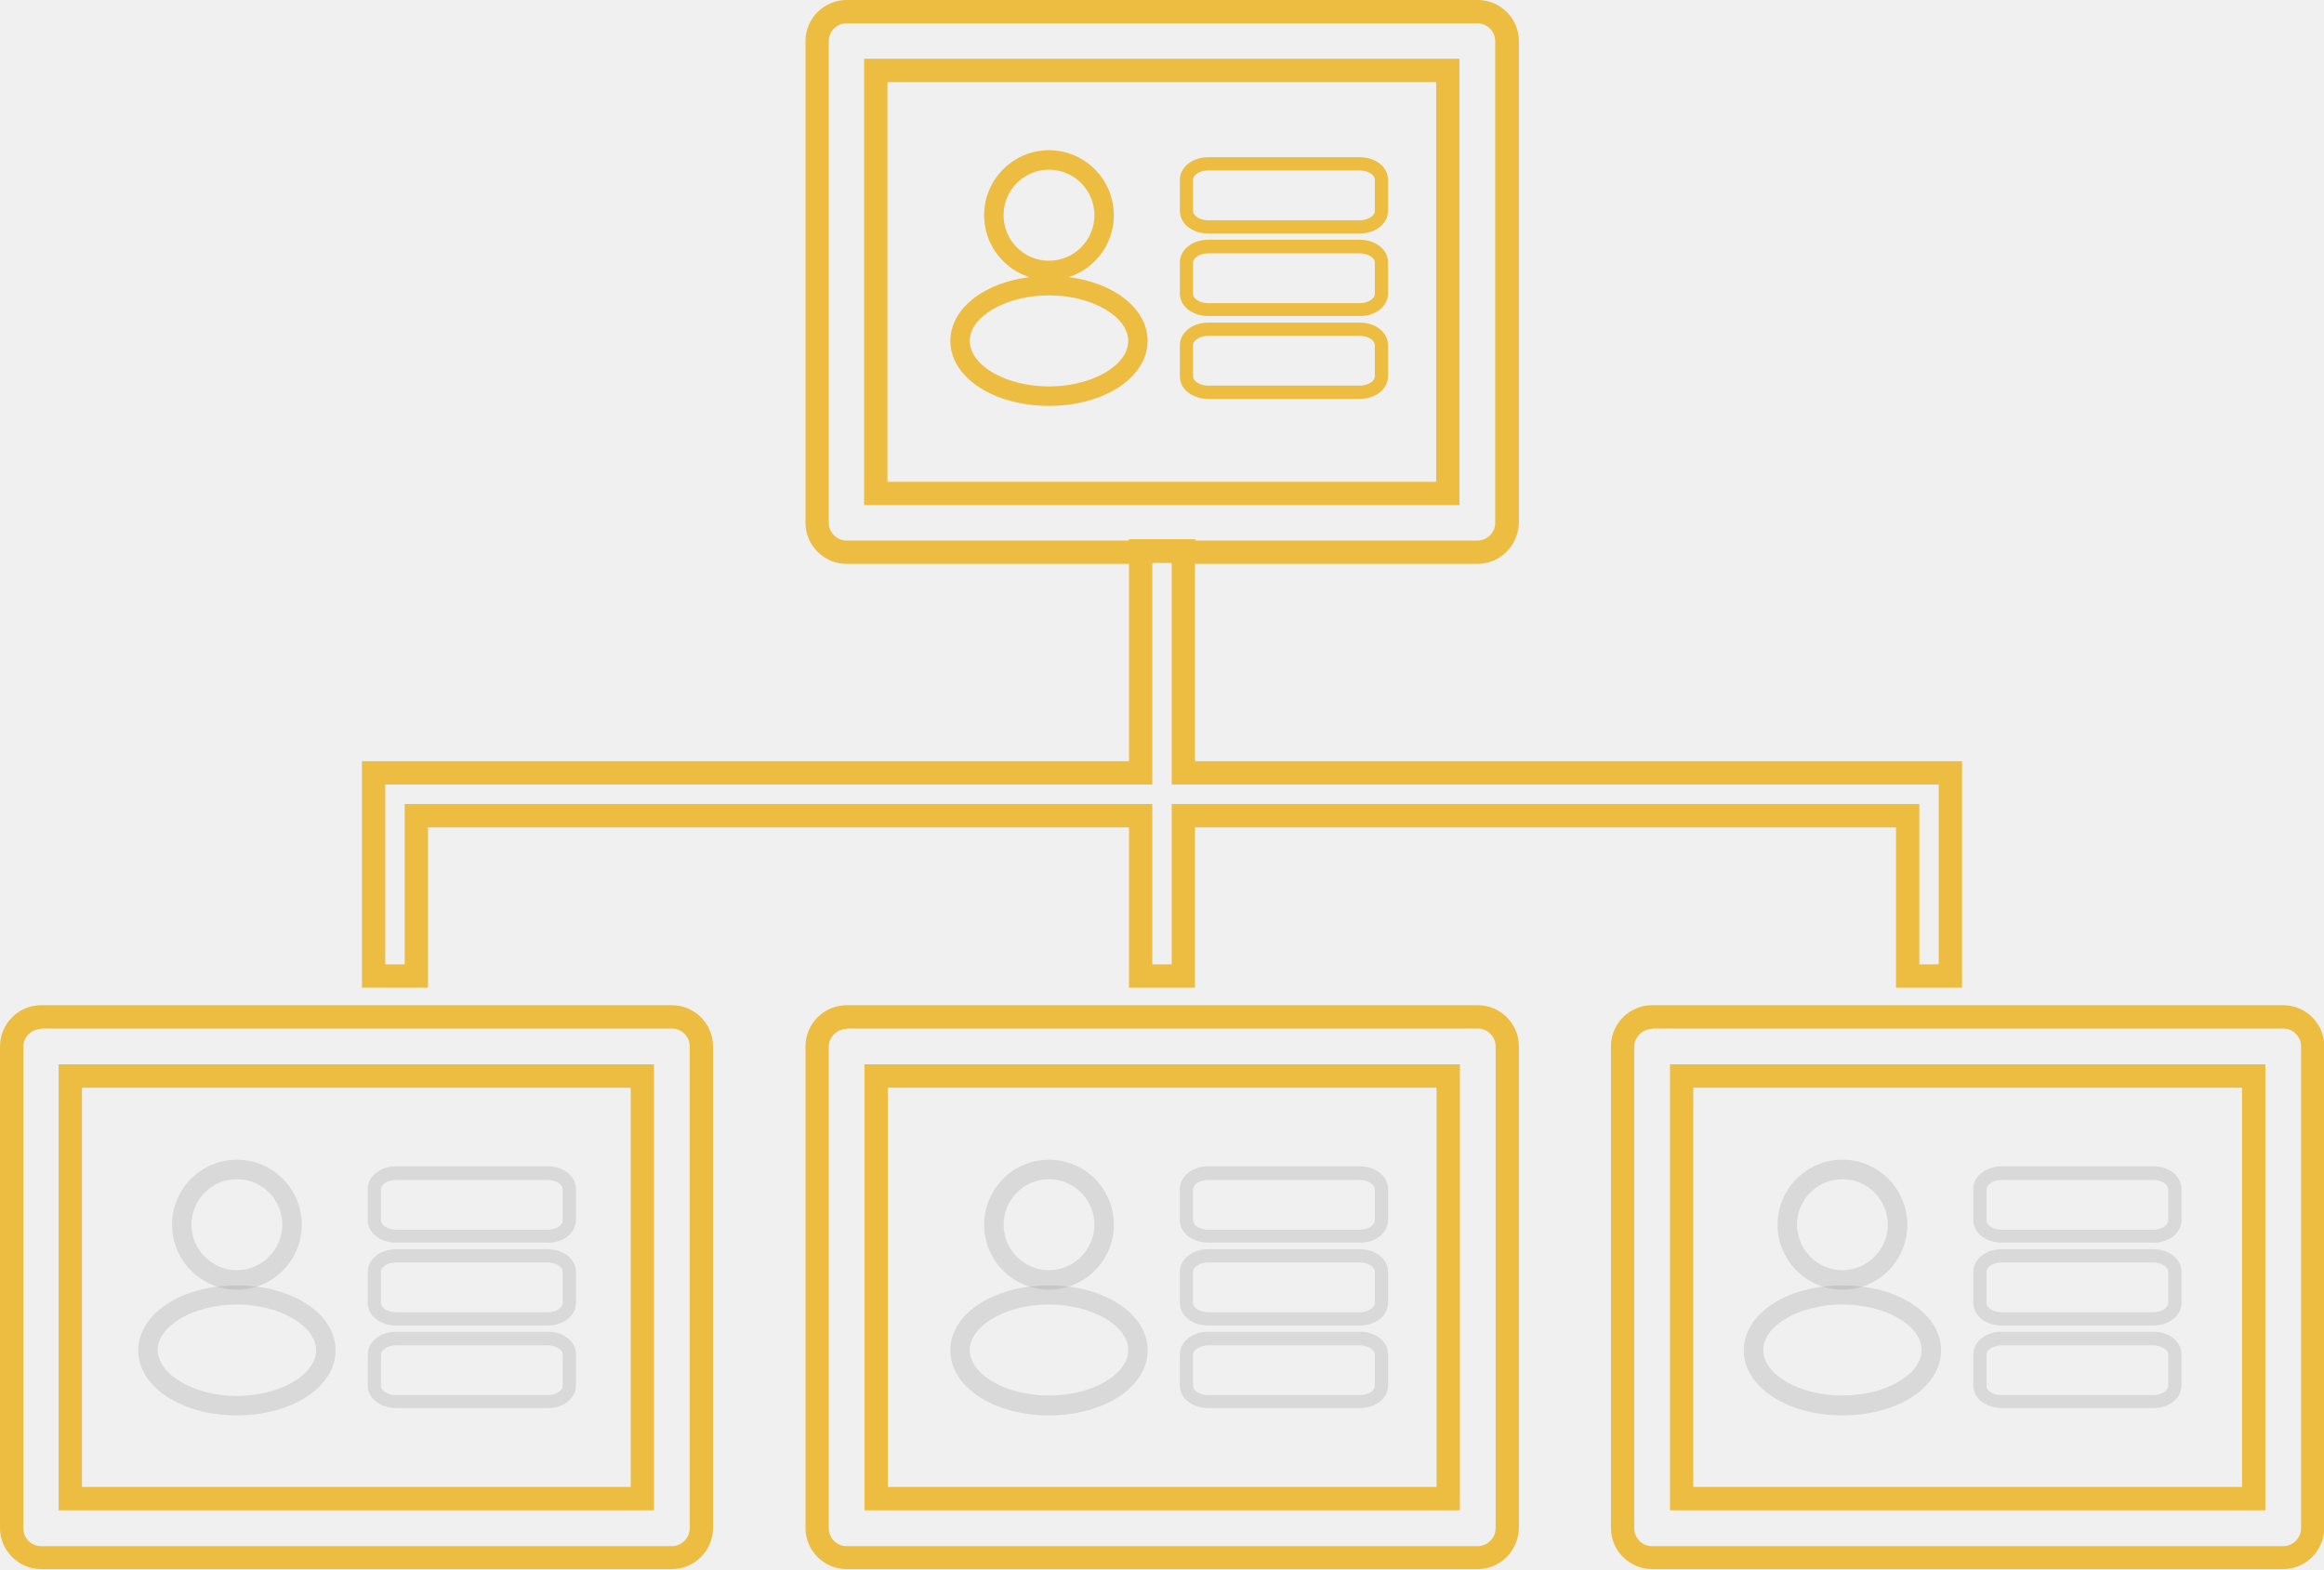
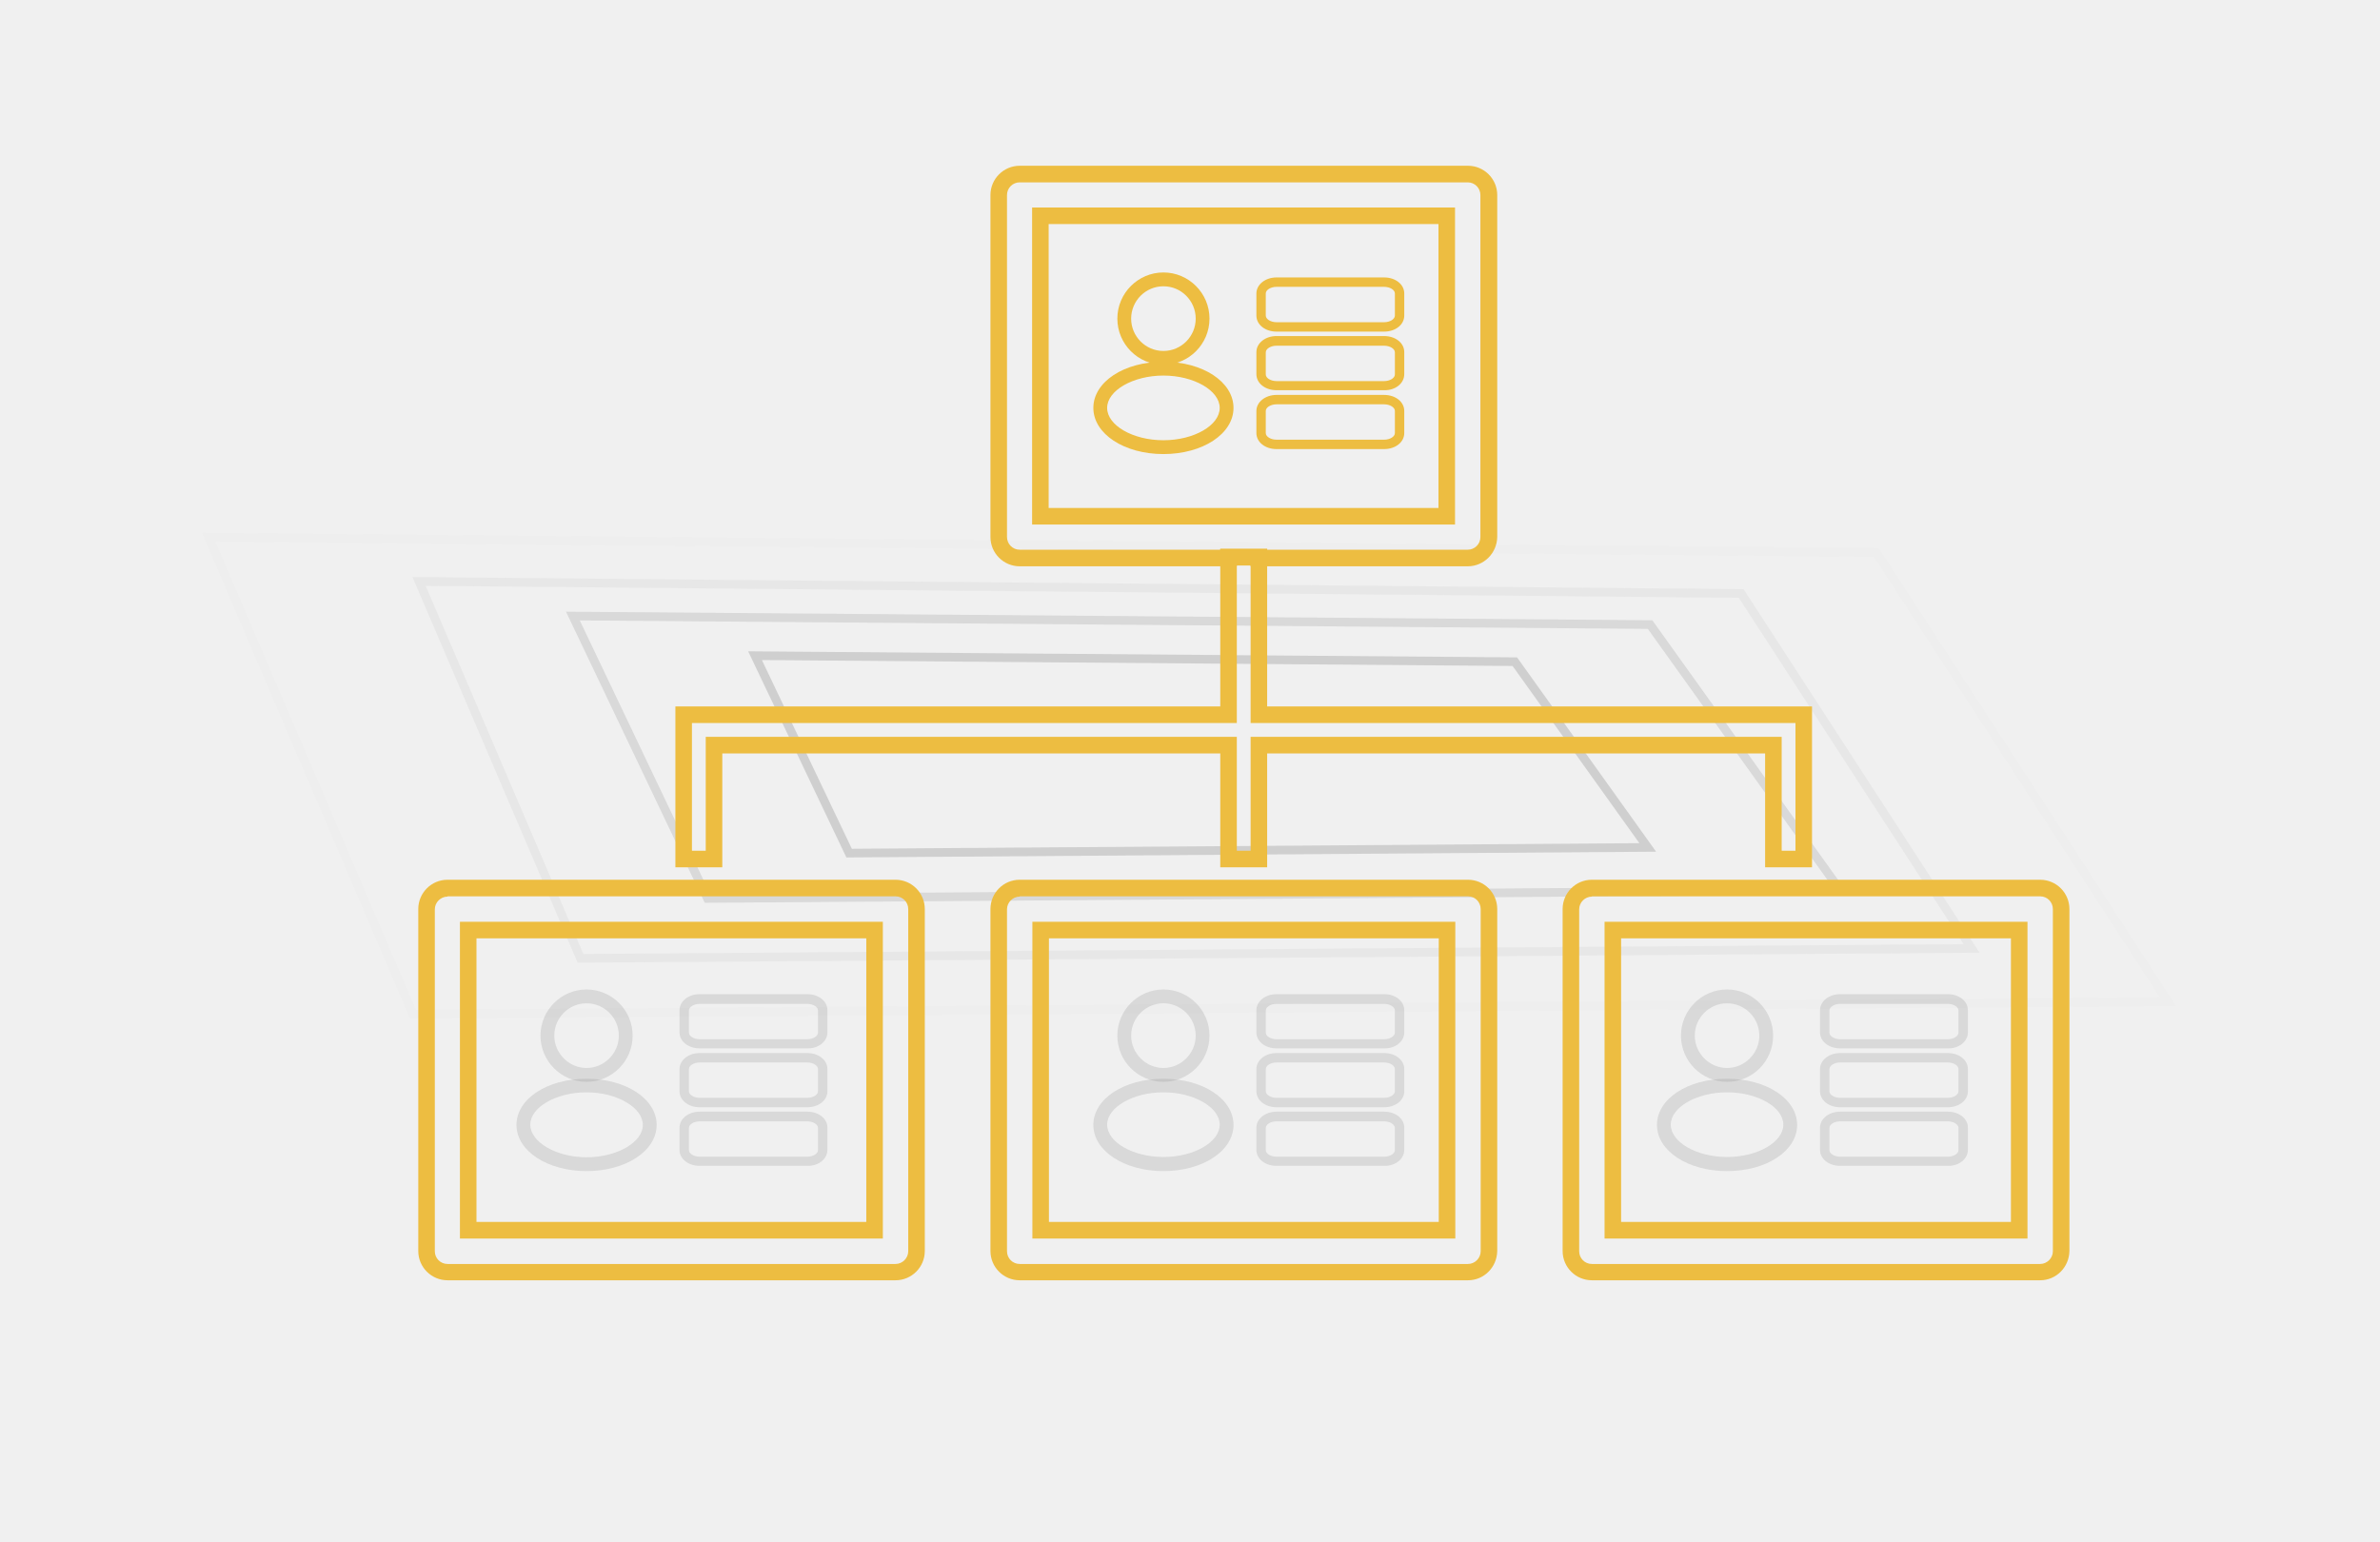
- <svg xmlns="http://www.w3.org/2000/svg" width="468" height="316" viewBox="0 0 468 316" fill="none">
+ <svg xmlns="http://www.w3.org/2000/svg" width="551" height="357" viewBox="0 0 551 357" fill="none">
+   <g opacity="0.25">
+     <path opacity="0.5" d="M132.631 142.646L382.017 144.619L426.053 206.168L163.791 208.038L132.631 142.646Z" stroke="#333333" stroke-width="2" />
+     <path opacity="0.7" d="M174.798 151.82L350.701 153.212L381.472 196.22L196.583 197.538L174.798 151.82Z" stroke="#333333" stroke-width="2" />
+     <path opacity="0.2" d="M97.021 134.63L403.107 137.424L456.453 219.605L134.391 221.901L97.021 134.63Z" stroke="#333333" stroke-width="2" />
+     <path opacity="0.05" d="M48.323 124.408L434.395 127.931L501.909 231.938L95.61 234.835L48.323 124.408Z" stroke="#333333" stroke-width="2" />
+   </g>
  <g clip-path="url(#clip0)">
-     <path d="M297.506 113.562H235.956V113.327H232.045V113.562H170.495C165.959 113.562 162.205 109.879 162.205 105.255V8.308C162.205 3.684 165.959 0 170.495 0H297.584C302.12 0 305.874 3.684 305.874 8.308V105.255C305.796 109.801 302.12 113.562 297.506 113.562ZM240.648 108.86H297.506C299.461 108.86 301.103 107.293 301.103 105.255V8.308C301.103 6.348 299.539 4.702 297.506 4.702H170.495C168.54 4.702 166.898 6.27 166.898 8.308V105.255C166.898 107.214 168.462 108.86 170.495 108.86H227.353V108.625H240.648V108.86ZM293.987 101.728H174.015V11.834H293.908V101.728H293.987ZM178.707 97.026H289.216V16.537H178.707V97.026Z" fill="#EDBD41" />
-     <path d="M135.301 316H8.29C3.754 316 0 312.316 0 307.692V210.745C0 206.199 3.676 202.438 8.29 202.438H135.301C139.837 202.438 143.591 206.121 143.591 210.745V307.692C143.591 312.316 139.837 316 135.301 316ZM8.29 207.218C6.335 207.218 4.693 208.864 4.693 210.823V307.771C4.693 309.73 6.257 311.376 8.29 311.376H135.301C137.256 311.376 138.898 309.73 138.898 307.771V210.745C138.898 208.786 137.334 207.14 135.301 207.14H8.29V207.218ZM131.781 304.166H11.809V214.35H131.703V304.166H131.781ZM16.502 299.463H127.011V219.053H16.502V299.463Z" fill="#EDBD41" />
-     <path d="M297.584 316H170.495C165.959 316 162.205 312.316 162.205 307.692V210.745C162.205 206.199 165.881 202.438 170.495 202.438H297.584C302.12 202.438 305.874 206.121 305.874 210.745V307.692C305.796 312.316 302.12 316 297.584 316ZM170.495 207.218C168.54 207.218 166.898 208.864 166.898 210.823V307.771C166.898 309.73 168.462 311.376 170.495 311.376H297.584C299.539 311.376 301.182 309.73 301.182 307.771V210.745C301.182 208.786 299.618 207.14 297.584 207.14H170.495V207.218ZM293.987 304.166H174.093V214.35H293.987V304.166ZM178.785 299.463H289.294V219.053H178.785V299.463Z" fill="#EDBD41" />
-     <path d="M459.787 316H332.698C328.162 316 324.408 312.316 324.408 307.692V210.745C324.408 206.199 328.084 202.438 332.698 202.438H459.787C464.323 202.438 468.077 206.121 468.077 210.745V307.692C467.999 312.316 464.323 316 459.787 316ZM332.698 207.218C330.743 207.218 329.101 208.864 329.101 210.823V307.771C329.101 309.73 330.665 311.376 332.698 311.376H459.787C461.742 311.376 463.385 309.73 463.385 307.771V210.745C463.385 208.786 461.821 207.14 459.787 207.14H332.698V207.218ZM456.19 304.166H336.296V214.35H456.19V304.166ZM340.988 299.463H451.497V219.053H340.988V299.463Z" fill="#EDBD41" />
-     <path d="M395.11 198.911H381.814V166.621H240.648V198.911H227.353V166.621H86.186V198.911H72.891V153.298H227.353V108.625H240.648V153.298H395.11V198.911ZM386.507 194.208H390.417V158H235.955V113.327H232.045V158H77.583V194.208H81.494V161.919H232.045V194.208H235.955V161.919H386.507V194.208Z" fill="#EDBD41" />
-     <path d="M211.242 56.428C204.047 56.428 198.182 50.551 198.182 43.34C198.182 36.13 204.047 30.252 211.242 30.252C218.438 30.252 224.303 36.13 224.303 43.34C224.303 50.551 218.438 56.428 211.242 56.428ZM211.242 34.171C206.159 34.171 202.092 38.324 202.092 43.34C202.092 48.356 206.159 52.51 211.242 52.51C216.326 52.51 220.393 48.356 220.393 43.34C220.393 38.324 216.326 34.171 211.242 34.171Z" fill="#EDBD41" />
-     <path d="M211.242 81.743C200.136 81.743 191.377 76.022 191.377 68.655C191.377 61.288 200.058 55.566 211.242 55.566C222.426 55.566 231.107 61.288 231.107 68.655C231.107 76.022 222.348 81.743 211.242 81.743ZM211.242 59.485C202.639 59.485 195.287 63.717 195.287 68.655C195.287 73.592 202.561 77.824 211.242 77.824C219.923 77.824 227.196 73.592 227.196 68.655C227.196 63.717 219.845 59.485 211.242 59.485Z" fill="#EDBD41" />
-     <path d="M279.517 42.478V36.208C279.517 33.622 277.015 31.663 273.808 31.663H243.307C240.1 31.663 237.598 33.7 237.598 36.208V42.478C237.598 45.064 240.1 47.024 243.307 47.024H273.808C277.015 47.024 279.517 45.064 279.517 42.478ZM243.307 44.359C241.665 44.359 240.257 43.497 240.257 42.478V36.208C240.257 35.189 241.665 34.327 243.307 34.327H273.808C275.451 34.327 276.858 35.189 276.858 36.208V42.478C276.858 43.497 275.451 44.359 273.808 44.359H243.307Z" fill="#EDBD41" />
-     <path d="M279.517 59.093V52.824C279.517 50.237 277.015 48.278 273.808 48.278H243.307C240.1 48.278 237.598 50.316 237.598 52.824V59.093C237.598 61.68 240.1 63.639 243.307 63.639H273.808C277.015 63.717 279.517 61.68 279.517 59.093ZM243.307 61.053C241.665 61.053 240.257 60.191 240.257 59.172V52.902C240.257 51.883 241.665 51.021 243.307 51.021H273.808C275.451 51.021 276.858 51.883 276.858 52.902V59.172C276.858 60.191 275.451 61.053 273.808 61.053H243.307Z" fill="#EDBD41" />
-     <path d="M279.517 75.787V69.517C279.517 66.93 277.015 64.971 273.808 64.971H243.307C240.1 64.971 237.598 67.009 237.598 69.517V75.787C237.598 78.373 240.1 80.332 243.307 80.332H273.808C277.015 80.332 279.517 78.373 279.517 75.787ZM243.307 77.668C241.665 77.668 240.257 76.805 240.257 75.787V69.517C240.257 68.498 241.665 67.636 243.307 67.636H273.808C275.451 67.636 276.858 68.498 276.858 69.517V75.787C276.858 76.805 275.451 77.668 273.808 77.668H243.307Z" fill="#EDBD41" />
+     <path d="M339.795 131.124H289.53V130.932H286.336V131.124H236.071C232.367 131.124 229.301 128.116 229.301 124.34V45.167C229.301 41.391 232.367 38.382 236.071 38.382H339.859C343.564 38.382 346.629 41.391 346.629 45.167V124.34C346.565 128.052 343.564 131.124 339.795 131.124ZM293.362 127.284H339.795C341.392 127.284 342.733 126.004 342.733 124.34V45.167C342.733 43.567 341.456 42.223 339.795 42.223H236.071C234.474 42.223 233.133 43.503 233.133 45.167V124.34C233.133 125.94 234.41 127.284 236.071 127.284H282.504V127.092H293.362V127.284ZM336.921 121.459H238.945V48.047H336.857V121.459H336.921ZM242.777 117.619H333.025V51.887H242.777V117.619Z" fill="#EDBD41" />
+     <path d="M207.33 296.446H103.606C99.902 296.446 96.836 293.438 96.836 289.662V210.489C96.836 206.777 99.838 203.705 103.606 203.705H207.33C211.035 203.705 214.101 206.713 214.101 210.489V289.662C214.101 293.438 211.035 296.446 207.33 296.446ZM103.606 207.609C102.009 207.609 100.668 208.953 100.668 210.553V289.726C100.668 291.326 101.946 292.67 103.606 292.67H207.33C208.927 292.67 210.268 291.326 210.268 289.726V210.489C210.268 208.889 208.991 207.545 207.33 207.545H103.606V207.609ZM204.456 286.782H106.48V213.433H204.392V286.782H204.456ZM110.312 282.942H200.56V217.273H110.312V282.942Z" fill="#EDBD41" />
+     <path d="M339.859 296.446H236.071C232.367 296.446 229.301 293.438 229.301 289.662V210.489C229.301 206.777 232.303 203.705 236.071 203.705H339.859C343.564 203.705 346.629 206.713 346.629 210.489V289.662C346.565 293.438 343.564 296.446 339.859 296.446ZM236.071 207.609C234.474 207.609 233.133 208.953 233.133 210.553V289.726C233.133 291.326 234.41 292.67 236.071 292.67H339.859C341.456 292.67 342.797 291.326 342.797 289.726V210.489C342.797 208.889 341.52 207.545 339.859 207.545H236.071V207.609ZM336.921 286.782H239.009V213.433H336.921V286.782ZM242.841 282.942H333.089V217.273H242.841V282.942Z" fill="#EDBD41" />
+     <path d="M472.326 296.446H368.538C364.833 296.446 361.768 293.438 361.768 289.662V210.489C361.768 206.777 364.769 203.705 368.538 203.705H472.326C476.03 203.705 479.096 206.713 479.096 210.489V289.662C479.032 293.438 476.03 296.446 472.326 296.446ZM368.538 207.609C366.941 207.609 365.6 208.953 365.6 210.553V289.726C365.6 291.326 366.877 292.67 368.538 292.67H472.326C473.923 292.67 475.264 291.326 475.264 289.726V210.489C475.264 208.889 473.987 207.545 472.326 207.545H368.538V207.609ZM469.388 286.782H371.476V213.433H469.388V286.782ZM375.308 282.942H465.556V217.273H375.308V282.942Z" fill="#EDBD41" />
+     <path d="M419.506 200.824H408.648V174.455H293.364V200.824H282.506V174.455H167.221V200.824H156.363V163.574H282.506V127.092H293.364V163.574H419.506V200.824ZM412.481 196.984H415.674V167.414H289.532V130.932H286.338V167.414H160.195V196.984H163.389V170.615H286.338V196.984H289.532V170.615H412.481V196.984Z" fill="#EDBD41" />
+     <path d="M269.348 84.465C263.472 84.465 258.682 79.665 258.682 73.777C258.682 67.888 263.472 63.088 269.348 63.088C275.224 63.088 280.014 67.888 280.014 73.777C280.014 79.665 275.224 84.465 269.348 84.465ZM269.348 66.288C265.196 66.288 261.875 69.68 261.875 73.777C261.875 77.873 265.196 81.265 269.348 81.265C273.499 81.265 276.821 77.873 276.821 73.777C276.821 69.68 273.499 66.288 269.348 66.288Z" fill="#EDBD41" />
+     <path d="M269.348 105.139C260.278 105.139 253.125 100.466 253.125 94.45C253.125 88.433 260.215 83.761 269.348 83.761C278.481 83.761 285.571 88.433 285.571 94.45C285.571 100.466 278.417 105.139 269.348 105.139ZM269.348 86.961C262.322 86.961 256.318 90.418 256.318 94.45C256.318 98.482 262.258 101.938 269.348 101.938C276.437 101.938 282.377 98.482 282.377 94.45C282.377 90.418 276.374 86.961 269.348 86.961Z" fill="#EDBD41" />
+     <path d="M325.105 73.073V67.952C325.105 65.84 323.061 64.24 320.443 64.24H295.534C292.915 64.24 290.871 65.904 290.871 67.952V73.073C290.871 75.185 292.915 76.785 295.534 76.785H320.443C323.061 76.785 325.105 75.185 325.105 73.073ZM295.534 74.609C294.192 74.609 293.043 73.905 293.043 73.073V67.952C293.043 67.12 294.192 66.416 295.534 66.416H320.443C321.784 66.416 322.934 67.12 322.934 67.952V73.073C322.934 73.905 321.784 74.609 320.443 74.609H295.534Z" fill="#EDBD41" />
+     <path d="M325.105 86.641V81.521C325.105 79.409 323.061 77.809 320.443 77.809H295.534C292.915 77.809 290.871 79.473 290.871 81.521V86.641C290.871 88.754 292.915 90.354 295.534 90.354H320.443C323.061 90.418 325.105 88.754 325.105 86.641ZM295.534 88.242C294.192 88.242 293.043 87.537 293.043 86.705V81.585C293.043 80.753 294.192 80.049 295.534 80.049H320.443C321.784 80.049 322.934 80.753 322.934 81.585V86.705C322.934 87.537 321.784 88.242 320.443 88.242H295.534Z" fill="#EDBD41" />
+     <path d="M325.105 100.274V95.154C325.105 93.042 323.061 91.442 320.443 91.442H295.534C292.915 91.442 290.871 93.106 290.871 95.154V100.274C290.871 102.386 292.915 103.986 295.534 103.986H320.443C323.061 103.986 325.105 102.386 325.105 100.274ZM295.534 101.81C294.192 101.81 293.043 101.106 293.043 100.274V95.154C293.043 94.322 294.192 93.618 295.534 93.618H320.443C321.784 93.618 322.934 94.322 322.934 95.154V100.274C322.934 101.106 321.784 101.81 320.443 101.81H295.534Z" fill="#EDBD41" />
    <g opacity="0.5">
      <g opacity="0.5">
-         <path opacity="0.5" d="M211.242 259.728C204.047 259.728 198.182 253.85 198.182 246.64C198.182 239.43 204.047 233.552 211.242 233.552C218.438 233.552 224.303 239.43 224.303 246.64C224.303 253.85 218.438 259.728 211.242 259.728ZM211.242 237.47C206.159 237.47 202.092 241.624 202.092 246.64C202.092 251.656 206.237 255.81 211.242 255.81C216.248 255.81 220.393 251.656 220.393 246.64C220.393 241.624 216.326 237.47 211.242 237.47Z" fill="#333333" />
+         <path opacity="0.5" d="M269.348 250.492C263.472 250.492 258.682 245.691 258.682 239.803C258.682 233.915 263.472 229.114 269.348 229.114C275.224 229.114 280.014 233.915 280.014 239.803C280.014 245.691 275.224 250.492 269.348 250.492ZM269.348 232.314C265.196 232.314 261.875 235.707 261.875 239.803C261.875 243.899 265.26 247.291 269.348 247.291C273.436 247.291 276.821 243.899 276.821 239.803C276.821 235.707 273.499 232.314 269.348 232.314Z" fill="#333333" />
      </g>
      <g opacity="0.5">
-         <path opacity="0.5" d="M211.242 285.043C200.136 285.043 191.377 279.322 191.377 271.955C191.377 264.587 200.058 258.866 211.242 258.866C222.426 258.866 231.107 264.587 231.107 271.955C231.107 279.322 222.348 285.043 211.242 285.043ZM211.242 262.707C202.639 262.707 195.287 266.939 195.287 271.876C195.287 276.814 202.561 281.046 211.242 281.046C219.923 281.046 227.196 276.814 227.196 271.876C227.196 266.939 219.845 262.707 211.242 262.707Z" fill="#333333" />
+         <path opacity="0.5" d="M269.348 271.165C260.278 271.165 253.125 266.493 253.125 260.476C253.125 254.46 260.215 249.788 269.348 249.788C278.481 249.788 285.571 254.46 285.571 260.476C285.571 266.493 278.417 271.165 269.348 271.165ZM269.348 252.924C262.322 252.924 256.318 256.38 256.318 260.412C256.318 264.445 262.258 267.901 269.348 267.901C276.437 267.901 282.377 264.445 282.377 260.412C282.377 256.38 276.374 252.924 269.348 252.924Z" fill="#333333" />
      </g>
      <g opacity="0.5">
-         <path opacity="0.5" d="M279.517 245.7V239.43C279.517 236.844 277.015 234.884 273.808 234.884H243.307C240.1 234.884 237.598 236.922 237.598 239.43V245.7C237.598 248.286 240.1 250.245 243.307 250.245H273.808C277.015 250.324 279.517 248.286 279.517 245.7ZM243.307 247.659C241.665 247.659 240.257 246.797 240.257 245.778V239.508C240.257 238.489 241.665 237.627 243.307 237.627H273.808C275.451 237.627 276.858 238.489 276.858 239.508V245.778C276.858 246.797 275.451 247.659 273.808 247.659H243.307Z" fill="#333333" />
+         <path opacity="0.5" d="M325.105 239.035V233.915C325.105 231.802 323.061 230.202 320.443 230.202H295.534C292.915 230.202 290.871 231.866 290.871 233.915V239.035C290.871 241.147 292.915 242.747 295.534 242.747H320.443C323.061 242.811 325.105 241.147 325.105 239.035ZM295.534 240.635C294.192 240.635 293.043 239.931 293.043 239.099V233.979C293.043 233.147 294.192 232.443 295.534 232.443H320.443C321.784 232.443 322.934 233.147 322.934 233.979V239.099C322.934 239.931 321.784 240.635 320.443 240.635H295.534Z" fill="#333333" />
      </g>
      <g opacity="0.5">
-         <path opacity="0.5" d="M279.517 262.393V256.123C279.517 253.537 277.015 251.578 273.808 251.578H243.307C240.1 251.578 237.598 253.615 237.598 256.123V262.393C237.598 264.979 240.1 266.939 243.307 266.939H273.808C277.015 266.939 279.517 264.979 279.517 262.393ZM243.307 264.274C241.665 264.274 240.257 263.412 240.257 262.393V256.123C240.257 255.104 241.665 254.242 243.307 254.242H273.808C275.451 254.242 276.858 255.104 276.858 256.123V262.393C276.858 263.412 275.451 264.274 273.808 264.274H243.307Z" fill="#333333" />
+         <path opacity="0.5" d="M325.105 252.668V247.547C325.105 245.435 323.061 243.835 320.443 243.835H295.534C292.915 243.835 290.871 245.499 290.871 247.547V252.668C290.871 254.78 292.915 256.38 295.534 256.38H320.443C323.061 256.38 325.105 254.78 325.105 252.668ZM295.534 254.204C294.192 254.204 293.043 253.5 293.043 252.668V247.547C293.043 246.715 294.192 246.011 295.534 246.011H320.443C321.784 246.011 322.934 246.715 322.934 247.547V252.668C322.934 253.5 321.784 254.204 320.443 254.204H295.534Z" fill="#333333" />
      </g>
      <g opacity="0.5">
-         <path opacity="0.5" d="M279.517 279.008V272.738C279.517 270.152 277.015 268.193 273.808 268.193H243.307C240.1 268.193 237.598 270.231 237.598 272.738V279.008C237.598 281.595 240.1 283.554 243.307 283.554H273.808C277.015 283.632 279.517 281.595 279.517 279.008ZM243.307 280.968C241.665 280.968 240.257 280.106 240.257 279.087V272.817C240.257 271.798 241.665 270.936 243.307 270.936H273.808C275.451 270.936 276.858 271.798 276.858 272.817V279.087C276.858 280.106 275.451 280.968 273.808 280.968H243.307Z" fill="#333333" />
+         <path opacity="0.5" d="M325.105 266.237V261.116C325.105 259.004 323.061 257.404 320.443 257.404H295.534C292.915 257.404 290.871 259.068 290.871 261.116V266.237C290.871 268.349 292.915 269.949 295.534 269.949H320.443C323.061 270.013 325.105 268.349 325.105 266.237ZM295.534 267.837C294.192 267.837 293.043 267.133 293.043 266.301V261.18C293.043 260.348 294.192 259.644 295.534 259.644H320.443C321.784 259.644 322.934 260.348 322.934 261.18V266.301C322.934 267.133 321.784 267.837 320.443 267.837H295.534Z" fill="#333333" />
      </g>
    </g>
    <g opacity="0.5">
      <g opacity="0.5">
-         <path opacity="0.5" d="M371.022 259.728C363.827 259.728 357.961 253.85 357.961 246.64C357.961 239.43 363.827 233.552 371.022 233.552C378.217 233.552 384.083 239.43 384.083 246.64C384.083 253.85 378.295 259.728 371.022 259.728ZM371.022 237.47C365.938 237.47 361.871 241.624 361.871 246.64C361.871 251.656 366.016 255.81 371.022 255.81C376.027 255.81 380.172 251.656 380.172 246.64C380.172 241.624 376.105 237.47 371.022 237.47Z" fill="#333333" />
+         <path opacity="0.5" d="M399.834 250.492C393.958 250.492 389.168 245.691 389.168 239.803C389.168 233.915 393.958 229.114 399.834 229.114C405.71 229.114 410.5 233.915 410.5 239.803C410.5 245.691 405.774 250.492 399.834 250.492ZM399.834 232.314C395.683 232.314 392.361 235.707 392.361 239.803C392.361 243.899 395.747 247.291 399.834 247.291C403.922 247.291 407.307 243.899 407.307 239.803C407.307 235.707 403.986 232.314 399.834 232.314Z" fill="#333333" />
      </g>
      <g opacity="0.5">
-         <path opacity="0.5" d="M371.021 285.043C359.916 285.043 351.156 279.322 351.156 271.955C351.156 264.587 359.837 258.866 371.021 258.866C382.205 258.866 390.886 264.587 390.886 271.955C390.886 279.322 382.205 285.043 371.021 285.043ZM371.021 262.707C362.418 262.707 355.067 266.939 355.067 271.876C355.067 276.814 362.34 281.046 371.021 281.046C379.702 281.046 386.976 276.814 386.976 271.876C386.976 266.939 379.702 262.707 371.021 262.707Z" fill="#333333" />
+         <path opacity="0.5" d="M399.834 271.165C390.765 271.165 383.611 266.493 383.611 260.476C383.611 254.46 390.701 249.788 399.834 249.788C408.968 249.788 416.057 254.46 416.057 260.476C416.057 266.493 408.968 271.165 399.834 271.165ZM399.834 252.924C392.809 252.924 386.805 256.38 386.805 260.412C386.805 264.445 392.745 267.901 399.834 267.901C406.924 267.901 412.864 264.445 412.864 260.412C412.864 256.38 406.924 252.924 399.834 252.924Z" fill="#333333" />
      </g>
      <g opacity="0.5">
-         <path opacity="0.5" d="M439.297 245.7V239.43C439.297 236.844 436.794 234.884 433.588 234.884H403.086C399.88 234.884 397.377 236.922 397.377 239.43V245.7C397.377 248.286 399.88 250.245 403.086 250.245H433.588C436.794 250.324 439.297 248.286 439.297 245.7ZM403.086 247.659C401.444 247.659 400.036 246.797 400.036 245.778V239.508C400.036 238.489 401.444 237.627 403.086 237.627H433.588C435.23 237.627 436.638 238.489 436.638 239.508V245.778C436.638 246.797 435.23 247.659 433.588 247.659H403.086Z" fill="#333333" />
+         <path opacity="0.5" d="M455.592 239.035V233.915C455.592 231.802 453.548 230.202 450.929 230.202H426.02C423.401 230.202 421.357 231.866 421.357 233.915V239.035C421.357 241.147 423.401 242.747 426.02 242.747H450.929C453.548 242.811 455.592 241.147 455.592 239.035ZM426.02 240.635C424.679 240.635 423.529 239.931 423.529 239.099V233.979C423.529 233.147 424.679 232.443 426.02 232.443H450.929C452.27 232.443 453.42 233.147 453.42 233.979V239.099C453.42 239.931 452.27 240.635 450.929 240.635H426.02Z" fill="#333333" />
      </g>
      <g opacity="0.5">
-         <path opacity="0.5" d="M439.297 262.393V256.123C439.297 253.537 436.794 251.578 433.588 251.578H403.086C399.88 251.578 397.377 253.615 397.377 256.123V262.393C397.377 264.979 399.88 266.939 403.086 266.939H433.588C436.794 266.939 439.297 264.979 439.297 262.393ZM403.086 264.274C401.444 264.274 400.036 263.412 400.036 262.393V256.123C400.036 255.104 401.444 254.242 403.086 254.242H433.588C435.23 254.242 436.638 255.104 436.638 256.123V262.393C436.638 263.412 435.23 264.274 433.588 264.274H403.086Z" fill="#333333" />
+         <path opacity="0.5" d="M455.592 252.668V247.547C455.592 245.435 453.548 243.835 450.929 243.835H426.02C423.401 243.835 421.357 245.499 421.357 247.547V252.668C421.357 254.78 423.401 256.38 426.02 256.38H450.929C453.548 256.38 455.592 254.78 455.592 252.668ZM426.02 254.204C424.679 254.204 423.529 253.5 423.529 252.668V247.547C423.529 246.715 424.679 246.011 426.02 246.011H450.929C452.27 246.011 453.42 246.715 453.42 247.547V252.668C453.42 253.5 452.27 254.204 450.929 254.204H426.02Z" fill="#333333" />
      </g>
      <g opacity="0.5">
-         <path opacity="0.5" d="M439.297 279.008V272.738C439.297 270.152 436.794 268.193 433.588 268.193H403.086C399.88 268.193 397.377 270.231 397.377 272.738V279.008C397.377 281.595 399.88 283.554 403.086 283.554H433.588C436.794 283.632 439.297 281.595 439.297 279.008ZM403.086 280.968C401.444 280.968 400.036 280.106 400.036 279.087V272.817C400.036 271.798 401.444 270.936 403.086 270.936H433.588C435.23 270.936 436.638 271.798 436.638 272.817V279.087C436.638 280.106 435.23 280.968 433.588 280.968H403.086Z" fill="#333333" />
+         <path opacity="0.5" d="M455.592 266.237V261.116C455.592 259.004 453.548 257.404 450.929 257.404H426.02C423.401 257.404 421.357 259.068 421.357 261.116V266.237C421.357 268.349 423.401 269.949 426.02 269.949H450.929C453.548 270.013 455.592 268.349 455.592 266.237ZM426.02 267.837C424.679 267.837 423.529 267.133 423.529 266.301V261.18C423.529 260.348 424.679 259.644 426.02 259.644H450.929C452.27 259.644 453.42 260.348 453.42 261.18V266.301C453.42 267.133 452.27 267.837 450.929 267.837H426.02Z" fill="#333333" />
      </g>
    </g>
    <g opacity="0.5">
      <g opacity="0.5">
-         <path opacity="0.5" d="M47.707 259.728C40.512 259.728 34.647 253.85 34.647 246.64C34.647 239.43 40.512 233.552 47.707 233.552C54.903 233.552 60.768 239.43 60.768 246.64C60.768 253.85 54.903 259.728 47.707 259.728ZM47.707 237.47C42.624 237.47 38.557 241.624 38.557 246.64C38.557 251.656 42.702 255.81 47.707 255.81C52.713 255.81 56.858 251.656 56.858 246.64C56.858 241.624 52.791 237.47 47.707 237.47Z" fill="#333333" />
+         <path opacity="0.5" d="M135.797 250.492C129.921 250.492 125.131 245.691 125.131 239.803C125.131 233.915 129.921 229.114 135.797 229.114C141.673 229.114 146.463 233.915 146.463 239.803C146.463 245.691 141.673 250.492 135.797 250.492ZM135.797 232.314C131.646 232.314 128.324 235.707 128.324 239.803C128.324 243.899 131.709 247.291 135.797 247.291C139.885 247.291 143.27 243.899 143.27 239.803C143.27 235.707 139.949 232.314 135.797 232.314Z" fill="#333333" />
      </g>
      <g opacity="0.5">
-         <path opacity="0.5" d="M47.707 285.043C36.601 285.043 27.842 279.322 27.842 271.955C27.842 264.587 36.523 258.866 47.707 258.866C58.891 258.866 67.572 264.587 67.572 271.955C67.572 279.322 58.812 285.043 47.707 285.043ZM47.707 262.707C39.104 262.707 31.752 266.939 31.752 271.876C31.752 276.814 39.104 281.124 47.707 281.124C56.31 281.124 63.661 276.892 63.661 271.955C63.661 267.017 56.31 262.707 47.707 262.707Z" fill="#333333" />
+         <path opacity="0.5" d="M135.797 271.165C126.728 271.165 119.574 266.493 119.574 260.476C119.574 254.46 126.664 249.788 135.797 249.788C144.93 249.788 152.02 254.46 152.02 260.476C152.02 266.493 144.867 271.165 135.797 271.165ZM135.797 252.924C128.771 252.924 122.768 256.38 122.768 260.412C122.768 264.445 128.771 267.965 135.797 267.965C142.823 267.965 148.827 264.509 148.827 260.476C148.827 256.444 142.823 252.924 135.797 252.924Z" fill="#333333" />
      </g>
      <g opacity="0.5">
-         <path opacity="0.5" d="M115.982 245.7V239.43C115.982 236.844 113.48 234.884 110.273 234.884H79.772C76.565 234.884 74.062 236.922 74.062 239.43V245.7C74.062 248.286 76.565 250.245 79.772 250.245H110.273C113.48 250.324 115.982 248.286 115.982 245.7ZM79.772 247.659C78.129 247.659 76.722 246.797 76.722 245.778V239.508C76.722 238.489 78.129 237.627 79.772 237.627H110.273C111.915 237.627 113.323 238.489 113.323 239.508V245.778C113.323 246.797 111.915 247.659 110.273 247.659H79.772Z" fill="#333333" />
+         <path opacity="0.5" d="M191.554 239.035V233.915C191.554 231.802 189.511 230.202 186.892 230.202H161.983C159.364 230.202 157.32 231.866 157.32 233.915V239.035C157.32 241.147 159.364 242.747 161.983 242.747H186.892C189.511 242.811 191.554 241.147 191.554 239.035ZM161.983 240.635C160.642 240.635 159.492 239.931 159.492 239.099V233.979C159.492 233.147 160.642 232.443 161.983 232.443H186.892C188.233 232.443 189.383 233.147 189.383 233.979V239.099C189.383 239.931 188.233 240.635 186.892 240.635H161.983Z" fill="#333333" />
      </g>
      <g opacity="0.5">
-         <path opacity="0.5" d="M115.982 262.393V256.123C115.982 253.537 113.48 251.578 110.273 251.578H79.772C76.565 251.578 74.062 253.615 74.062 256.123V262.393C74.062 264.979 76.565 266.939 79.772 266.939H110.273C113.48 266.939 115.982 264.979 115.982 262.393ZM79.772 264.274C78.129 264.274 76.722 263.412 76.722 262.393V256.123C76.722 255.104 78.129 254.242 79.772 254.242H110.273C111.915 254.242 113.323 255.104 113.323 256.123V262.393C113.323 263.412 111.915 264.274 110.273 264.274H79.772Z" fill="#333333" />
+         <path opacity="0.5" d="M191.554 252.668V247.547C191.554 245.435 189.511 243.835 186.892 243.835H161.983C159.364 243.835 157.32 245.499 157.32 247.547V252.668C157.32 254.78 159.364 256.38 161.983 256.38H186.892C189.511 256.38 191.554 254.78 191.554 252.668ZM161.983 254.204C160.642 254.204 159.492 253.5 159.492 252.668V247.547C159.492 246.715 160.642 246.011 161.983 246.011H186.892C188.233 246.011 189.383 246.715 189.383 247.547V252.668C189.383 253.5 188.233 254.204 186.892 254.204H161.983Z" fill="#333333" />
      </g>
      <g opacity="0.5">
-         <path opacity="0.5" d="M115.982 279.008V272.738C115.982 270.152 113.48 268.193 110.273 268.193H79.772C76.565 268.193 74.062 270.231 74.062 272.738V279.008C74.062 281.595 76.565 283.554 79.772 283.554H110.273C113.48 283.632 115.982 281.595 115.982 279.008ZM79.772 280.968C78.129 280.968 76.722 280.106 76.722 279.087V272.817C76.722 271.798 78.129 270.936 79.772 270.936H110.273C111.915 270.936 113.323 271.798 113.323 272.817V279.087C113.323 280.106 111.915 280.968 110.273 280.968H79.772Z" fill="#333333" />
+         <path opacity="0.5" d="M191.554 266.237V261.116C191.554 259.004 189.511 257.404 186.892 257.404H161.983C159.364 257.404 157.32 259.068 157.32 261.116V266.237C157.32 268.349 159.364 269.949 161.983 269.949H186.892C189.511 270.013 191.554 268.349 191.554 266.237ZM161.983 267.837C160.642 267.837 159.492 267.133 159.492 266.301V261.18C159.492 260.348 160.642 259.644 161.983 259.644H186.892C188.233 259.644 189.383 260.348 189.383 261.18V266.301C189.383 267.133 188.233 267.837 186.892 267.837H161.983Z" fill="#333333" />
      </g>
    </g>
  </g>
  <defs>
    <clipPath id="clip0">
-       <rect width="468" height="316" fill="white" />
+       <rect width="382.196" height="258.064" fill="white" transform="translate(96.8359 38.3823)" />
    </clipPath>
  </defs>
</svg>
